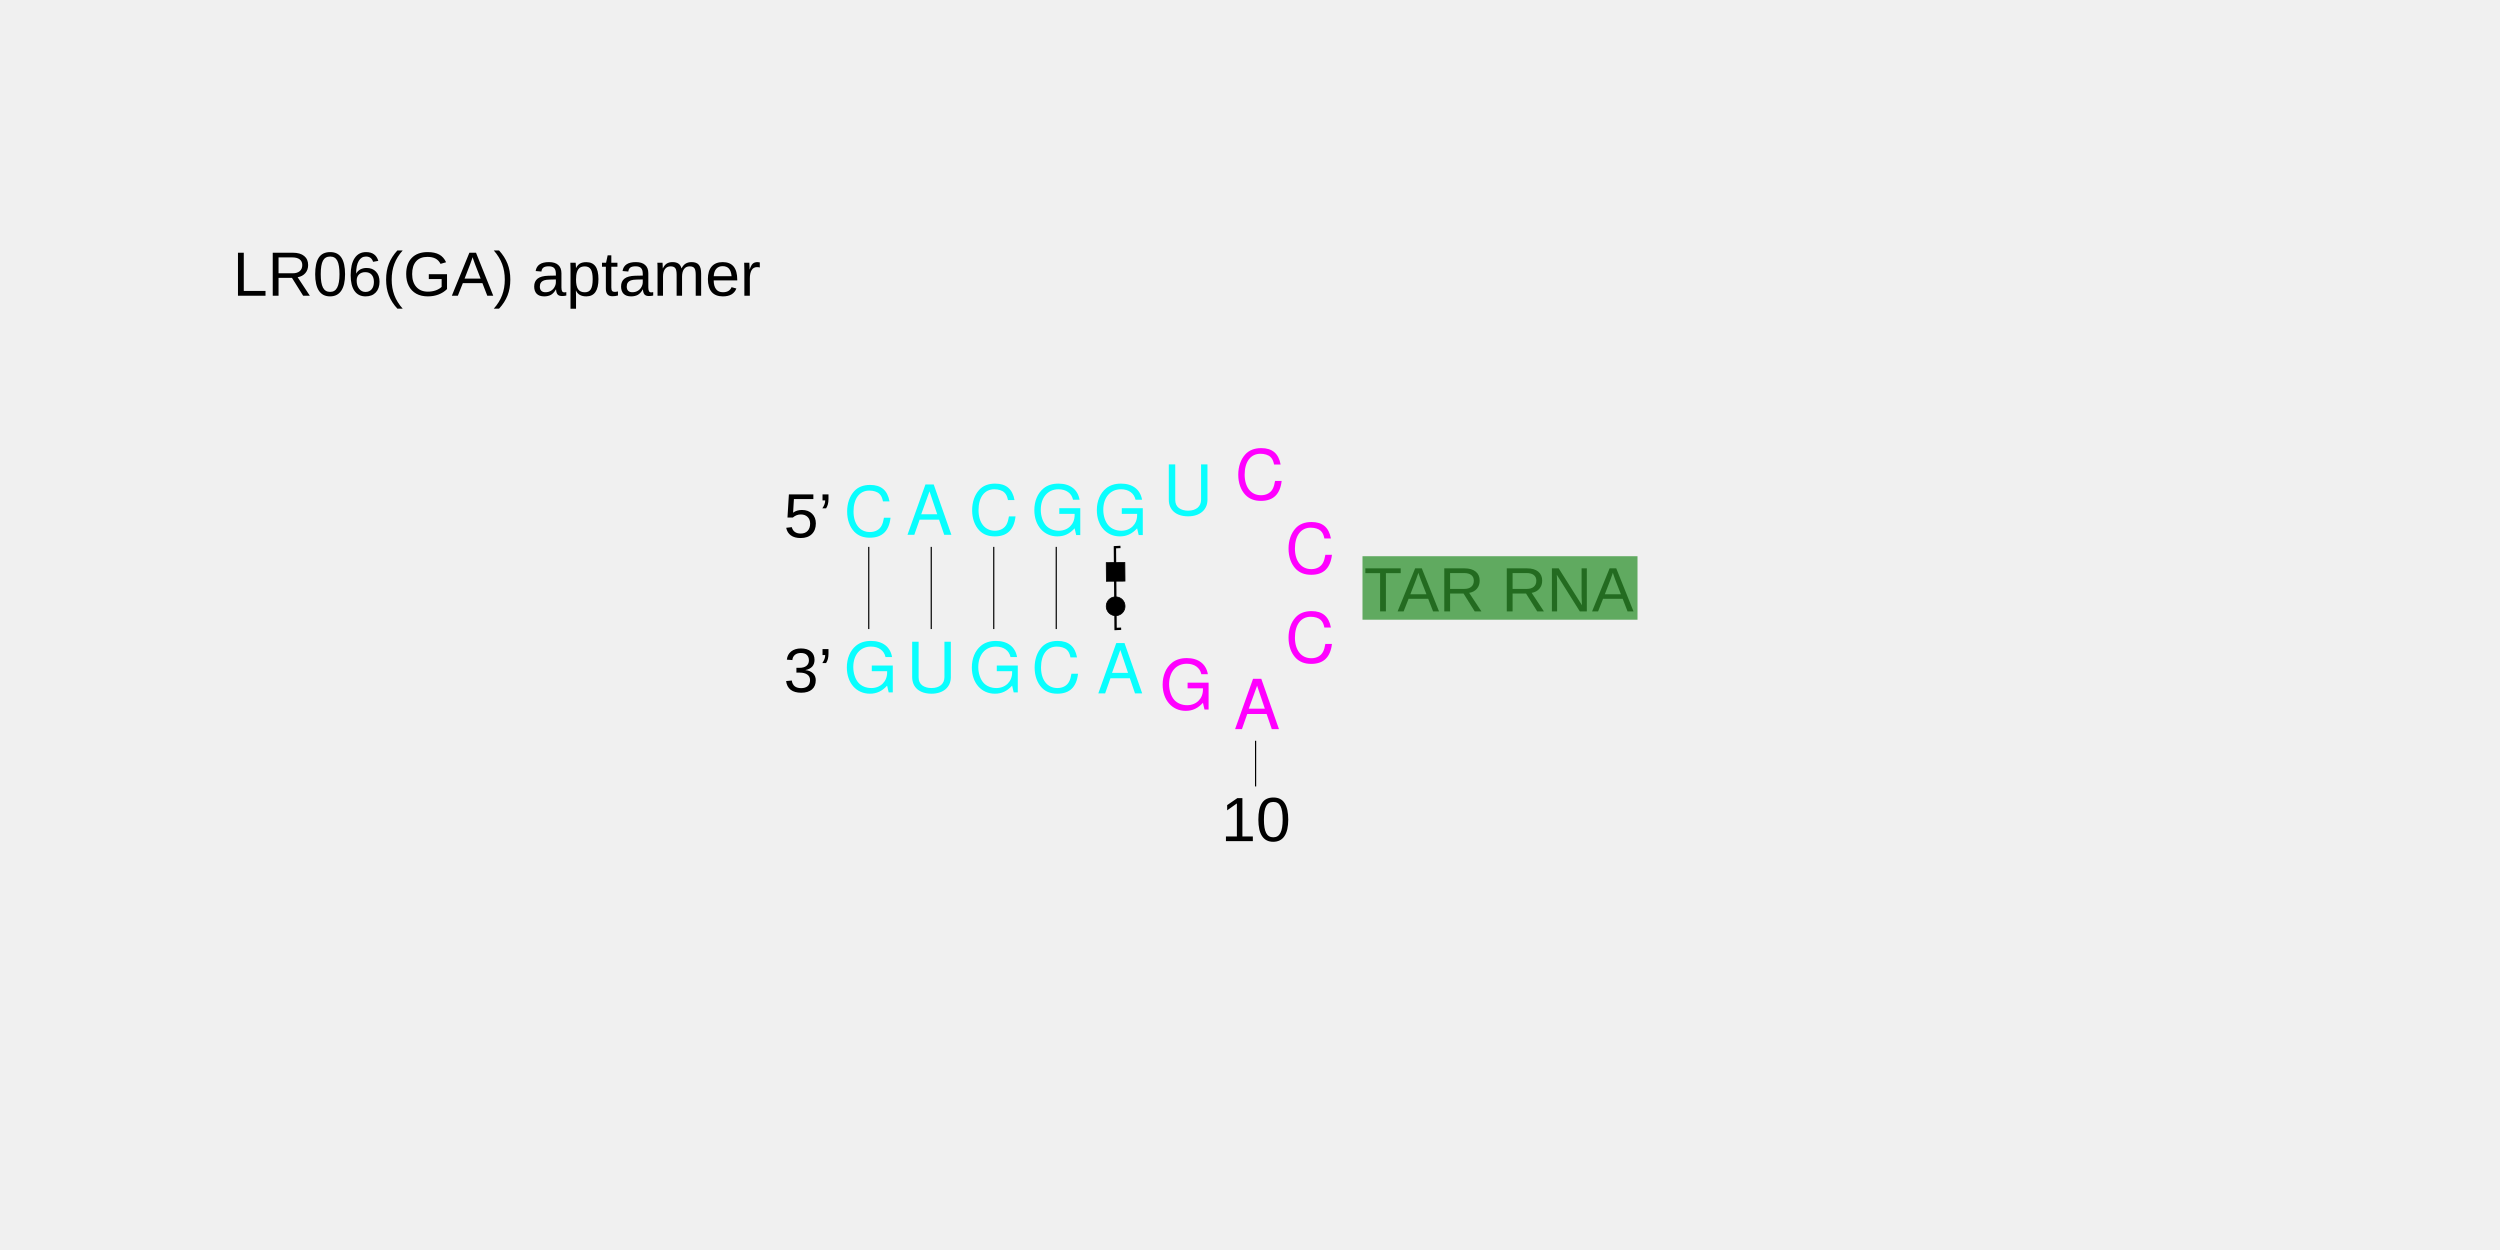
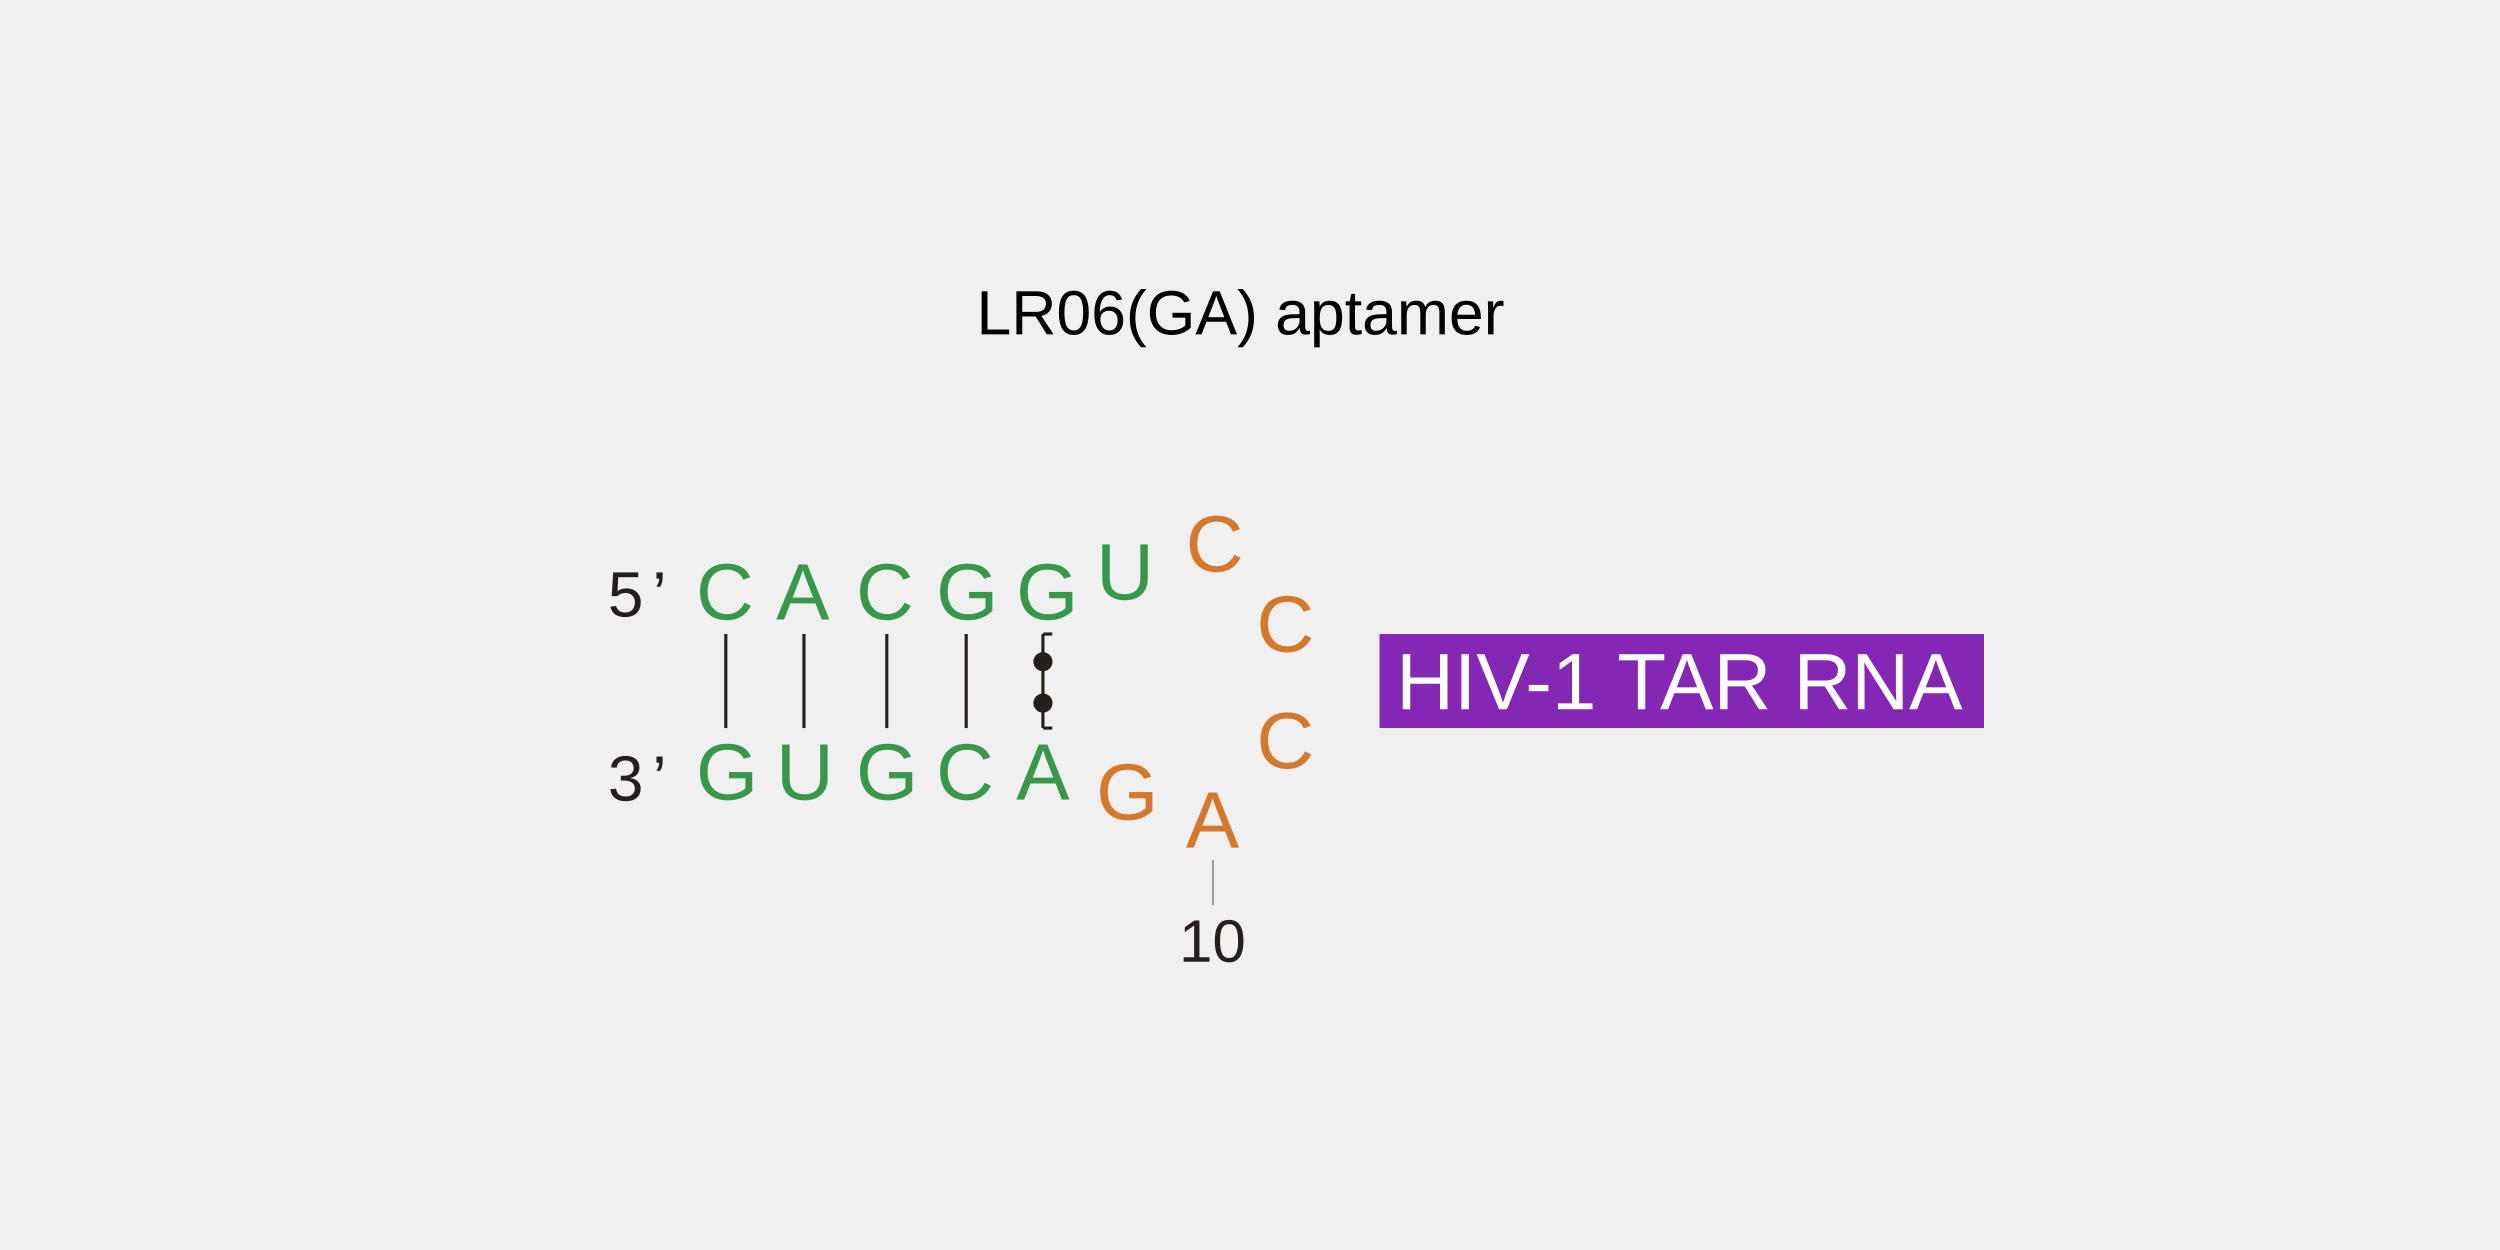
<svg xmlns="http://www.w3.org/2000/svg" id="图层_1" data-name="图层 1" viewBox="0 0 800 400">
  <defs>
-     <style>.cls-1,.cls-10,.cls-11,.cls-12,.cls-13,.cls-14,.cls-2,.cls-6,.cls-7,.cls-8,.cls-9{isolation:isolate;}.cls-1,.cls-2,.cls-6,.cls-7{font-size:22.1px;font-family:Helvetica;}.cls-1,.cls-2{fill:#09fefe;}.cls-2,.cls-6{letter-spacing:-0.25em;}.cls-3,.cls-4{fill:none;}.cls-3,.cls-4,.cls-5{stroke:#000;stroke-miterlimit:3.05;}.cls-3{stroke-width:0.38px;}.cls-4{stroke-width:0.75px;}.cls-5{stroke-width:0.25px;}.cls-6,.cls-7{fill:#f0f;}.cls-10,.cls-11,.cls-12,.cls-13,.cls-9{font-size:20px;font-family:ArialMT, Arial;}.cls-10{letter-spacing:-0.08em;}.cls-11,.cls-12,.cls-13{fill:#251e1c;}.cls-11{letter-spacing:-0.09em;}.cls-13{letter-spacing:-0.11em;}.cls-14{fill:#228b22;opacity:0.7;}</style>
+     <style>
+       .cls-1, .cls-10, .cls-11, .cls-12, .cls-13, .cls-15, .cls-16, .cls-2, .cls-3, .cls-4, .cls-5, .cls-6 {
+         isolation: isolate;
+         font-family: ArialMT, Arial;
+       }
+ 
+       .cls-1, .cls-10, .cls-11, .cls-12, .cls-13, .cls-2, .cls-3, .cls-4 {
+         font-size: 25.61px;
+       }
+ 
+       .cls-1, .cls-2 {
+         fill: #369848;
+       }
+ 
+       .cls-2, .cls-4 {
+         letter-spacing: -0.23em;
+       }
+ 
+       .cls-3, .cls-4 {
+         fill: #d4792b;
+       }
+ 
+       .cls-5, .cls-6 {
+         font-size: 20.49px;
+       }
+ 
+       .cls-15, .cls-5, .cls-6, .cls-8 {
+         fill: #251e1c;
+       }
+ 
+       .cls-6 {
+         letter-spacing: -0.16em;
+       }
+ 
+       .cls-14, .cls-7 {
+         fill: none;
+       }
+ 
+       .cls-14, .cls-7, .cls-8 {
+         stroke: #251e1c;
+         stroke-miterlimit: 10;
+       }
+ 
+       .cls-9 {
+         fill: #8527b5;
+       }
+ 
+       .cls-10, .cls-11, .cls-12, .cls-13 {
+         fill: #fff;
+       }
+ 
+       .cls-11 {
+         letter-spacing: -0.06em;
+       }
+ 
+       .cls-12 {
+         letter-spacing: -0.13em;
+       }
+ 
+       .cls-13 {
+         letter-spacing: -0.23em;
+       }
+ 
+       .cls-14 {
+         stroke-width: 0.25px;
+       }
+ 
+       .cls-15 {
+         font-size: 19.21px;
+       }
+ 
+       .cls-16 {
+         font-size: 20px;
+       }
+     </style>
  </defs>
-   <g id="ID000004">
-     <text class="cls-1" transform="translate(270.02 171.55)">C</text>
-   </g>
-   <g id="ID000005">
-     <text class="cls-2" transform="translate(290.02 171.13)">A</text>
-   </g>
-   <g id="ID000004-2">
-     <text class="cls-1" transform="translate(310.02 171.13)">C</text>
-   </g>
-   <g id="ID000008">
-     <text class="cls-1" transform="translate(310.02 221.47)">G</text>
-   </g>
-   <g id="ID000008-2">
-     <text class="cls-1" transform="translate(350.02 171.13)">G</text>
-   </g>
-   <g id="ID000008-3">
-     <text class="cls-1" transform="translate(330.02 171.13)">G</text>
-   </g>
-   <g id="ID000020">
-     <line class="cls-3" x1="318" y1="201.3" x2="318" y2="175" />
-   </g>
-   <g id="ID000044">
-     <text class="cls-1" transform="translate(290.02 221.47)">U</text>
-   </g>
-   <g id="ID000020-2">
-     <line class="cls-3" x1="298" y1="201.3" x2="298" y2="175" />
-   </g>
-   <g id="ID000008-4">
-     <text class="cls-1" transform="translate(270.02 221.47)">G</text>
-   </g>
-   <g id="ID000020-3">
-     <line class="cls-3" x1="278" y1="201.3" x2="278" y2="175" />
-   </g>
-   <g id="ID000004-3">
-     <text class="cls-1" transform="translate(330.02 221.47)">C</text>
-   </g>
-   <g id="ID000020-4">
-     <line class="cls-3" x1="338" y1="201.3" x2="338" y2="175" />
-   </g>
-   <g id="ID000005-2">
-     <text class="cls-2" transform="translate(351.08 221.89)">A</text>
-   </g>
-   <g id="ID000046">
-     <polyline class="cls-4" points="358.77 201.19 356.99 201.28 356.77 175.11 356.77 175.11 356.77 175.11 358.55 175.02" />
-   </g>
-   <g id="ID000048">
-     <polygon class="cls-5" points="354 180.05 354.05 186 360 185.95 359.95 180 354 180.05" />
-   </g>
-   <g id="ID000047">
-     <polygon class="cls-5" points="356.35 196.93 356.54 196.97 356.73 196.99 356.91 197 357.11 197 357.3 196.99 357.49 196.97 357.67 196.93 357.86 196.88 358.04 196.81 358.21 196.75 358.38 196.66 358.55 196.57 358.71 196.47 358.86 196.36 359.01 196.23 359.15 196.1 359.28 195.96 359.39 195.81 359.5 195.66 359.6 195.49 359.69 195.32 359.77 195.15 359.84 194.97 359.9 194.79 359.94 194.6 359.97 194.42 359.99 194.23 360 194.04 359.99 193.85 359.98 193.66 359.95 193.47 359.91 193.28 359.86 193.1 359.8 192.92 359.73 192.75 359.64 192.57 359.54 192.41 359.44 192.25 359.32 192.1 359.2 191.96 359.06 191.82 358.92 191.7 358.77 191.57 358.61 191.47 358.45 191.37 358.28 191.29 358.1 191.21 357.93 191.14 357.74 191.1 357.56 191.06 357.37 191.02 357.18 191.01 356.99 191 356.8 191.01 356.61 191.03 356.42 191.06 356.24 191.1 356.05 191.15 355.88 191.22 355.7 191.29 355.53 191.38 355.37 191.48 355.22 191.59 355.07 191.71 354.92 191.84 354.79 191.97 354.67 192.12 354.55 192.27 354.45 192.43 354.36 192.6 354.27 192.77 354.2 192.94 354.14 193.12 354.08 193.3 354.05 193.49 354.02 193.68 354.01 193.87 354 194.06 354.01 194.25 354.03 194.44 354.07 194.62 354.12 194.81 354.17 194.99 354.24 195.17 354.32 195.34 354.41 195.51 354.51 195.67 354.62 195.83 354.75 195.97 354.87 196.12 355.01 196.25 355.16 196.37 355.31 196.48 355.47 196.58 355.63 196.67 355.81 196.75 355.98 196.83 356.17 196.88 356.35 196.93" />
-   </g>
-   <g id="ID000044-2">
-     <text class="cls-1" transform="translate(372.14 164.71)">U</text>
-   </g>
-   <g id="ID000005-3">
-     <text class="cls-6" transform="translate(394.85 233.33)">A</text>
-   </g>
-   <g id="ID000004-4">
-     <text class="cls-7" transform="translate(395.18 159.77)">C</text>
-   </g>
-   <g id="ID000004-5">
-     <text class="cls-7" transform="translate(411.27 183.42)">C</text>
-   </g>
-   <g id="ID000004-6">
-     <text class="cls-7" transform="translate(411.27 211.93)">C</text>
-   </g>
-   <g id="ID000008-5">
-     <text class="cls-7" transform="translate(371.08 226.96)">G</text>
-   </g>
-   <g class="cls-8">
-     <text class="cls-9" transform="translate(250.79 171.97)">5</text>
-     <text class="cls-10" transform="translate(261.91 171.97)">’</text>
-   </g>
-   <g class="cls-8">
-     <text class="cls-9" transform="translate(250.79 221.47)">3</text>
-     <text class="cls-10" transform="translate(261.91 221.47)">’</text>
-   </g>
-   <g id="ID000006">
-     <line class="cls-3" x1="401.79" y1="237.05" x2="401.79" y2="251.66" />
-   </g>
-   <g id="ID000007">
-     <text class="cls-9" transform="translate(390.77 269.17)">10</text>
-   </g>
-   <text class="cls-9" transform="translate(74.51 94.64)">LR06(GA) aptamer</text>
-   <g class="cls-8">
-     <text class="cls-11" transform="translate(436.46 195.64)">T</text>
-     <text class="cls-12" transform="translate(447.19 195.64)">AR RN</text>
-     <text class="cls-13" transform="translate(509.42 195.64)">A</text>
-   </g>
-   <rect class="cls-14" x="436" y="177.99" width="88" height="20.32" />
+   <text class="cls-1" transform="translate(222.71 198.24)">C</text>
+   <text class="cls-2" transform="translate(248.36 198.24)">A</text>
+   <text class="cls-1" transform="translate(273.93 198.24)">C</text>
+   <text class="cls-1" transform="translate(299.55 198.24)">G</text>
+   <text class="cls-1" transform="translate(325.16 198.24)">G</text>
+   <text class="cls-1" transform="translate(350.77 191.84)">U</text>
+   <text class="cls-3" transform="translate(379.43 182.88)">C</text>
+   <text class="cls-3" transform="translate(402.06 208.54)">C</text>
+   <text class="cls-3" transform="translate(402.06 245.83)">C</text>
+   <text class="cls-4" transform="translate(379.47 271.24)">A</text>
+   <text class="cls-3" transform="translate(350.77 262.28)">G</text>
+   <text class="cls-2" transform="translate(325.2 255.87)">A</text>
+   <text class="cls-1" transform="translate(273.93 255.87)">G</text>
+   <text class="cls-1" transform="translate(299.55 255.87)">C</text>
+   <text class="cls-1" transform="translate(248.32 255.87)">U</text>
+   <text class="cls-1" transform="translate(222.71 255.87)">G</text>
+   <text class="cls-5" transform="translate(194.51 197.27)">5</text>
+   <text class="cls-6" transform="translate(208.75 197.27)">’</text>
+   <text class="cls-5" transform="translate(194.51 256.18)">3</text>
+   <text class="cls-6" transform="translate(208.75 256.18)">’</text>
+   <line class="cls-7" x1="232.26" y1="202.89" x2="232.26" y2="232.99" />
+   <line class="cls-7" x1="283.78" y1="202.89" x2="283.78" y2="232.99" />
+   <line class="cls-7" x1="257.27" y1="202.89" x2="257.27" y2="232.99" />
+   <line class="cls-7" x1="309.18" y1="202.89" x2="309.18" y2="232.99" />
+   <line class="cls-7" x1="333.84" y1="232.99" x2="336.72" y2="232.99" />
+   <line class="cls-7" x1="333.74" y1="202.89" x2="333.74" y2="232.99" />
+   <line class="cls-7" x1="333.84" y1="202.89" x2="336.72" y2="202.89" />
+   <circle class="cls-8" cx="333.74" cy="224.98" r="2.56" />
+   <rect class="cls-9" x="441.44" y="202.89" width="193.44" height="30.09" />
+   <text class="cls-10" transform="translate(446.79 226.97)">HI</text>
+   <text class="cls-11" transform="translate(472.41 226.97)">V</text>
+   <text class="cls-10" transform="translate(488.08 226.97)">-1</text>
+   <text class="cls-12" transform="translate(517.5 226.97)">T</text>
+   <text class="cls-10" transform="translate(531.25 226.97)">AR RN</text>
+   <text class="cls-13" transform="translate(610.93 226.97)">A</text>
+   <line class="cls-14" x1="388.15" y1="275.17" x2="388.15" y2="289.67" />
+   <text class="cls-15" transform="translate(377.29 307.76)">10</text>
+   <circle class="cls-8" cx="333.74" cy="211.75" r="2.56" />
+   <text class="cls-16" transform="translate(312.49 106.99)">LR06(GA) aptamer</text>
</svg>
